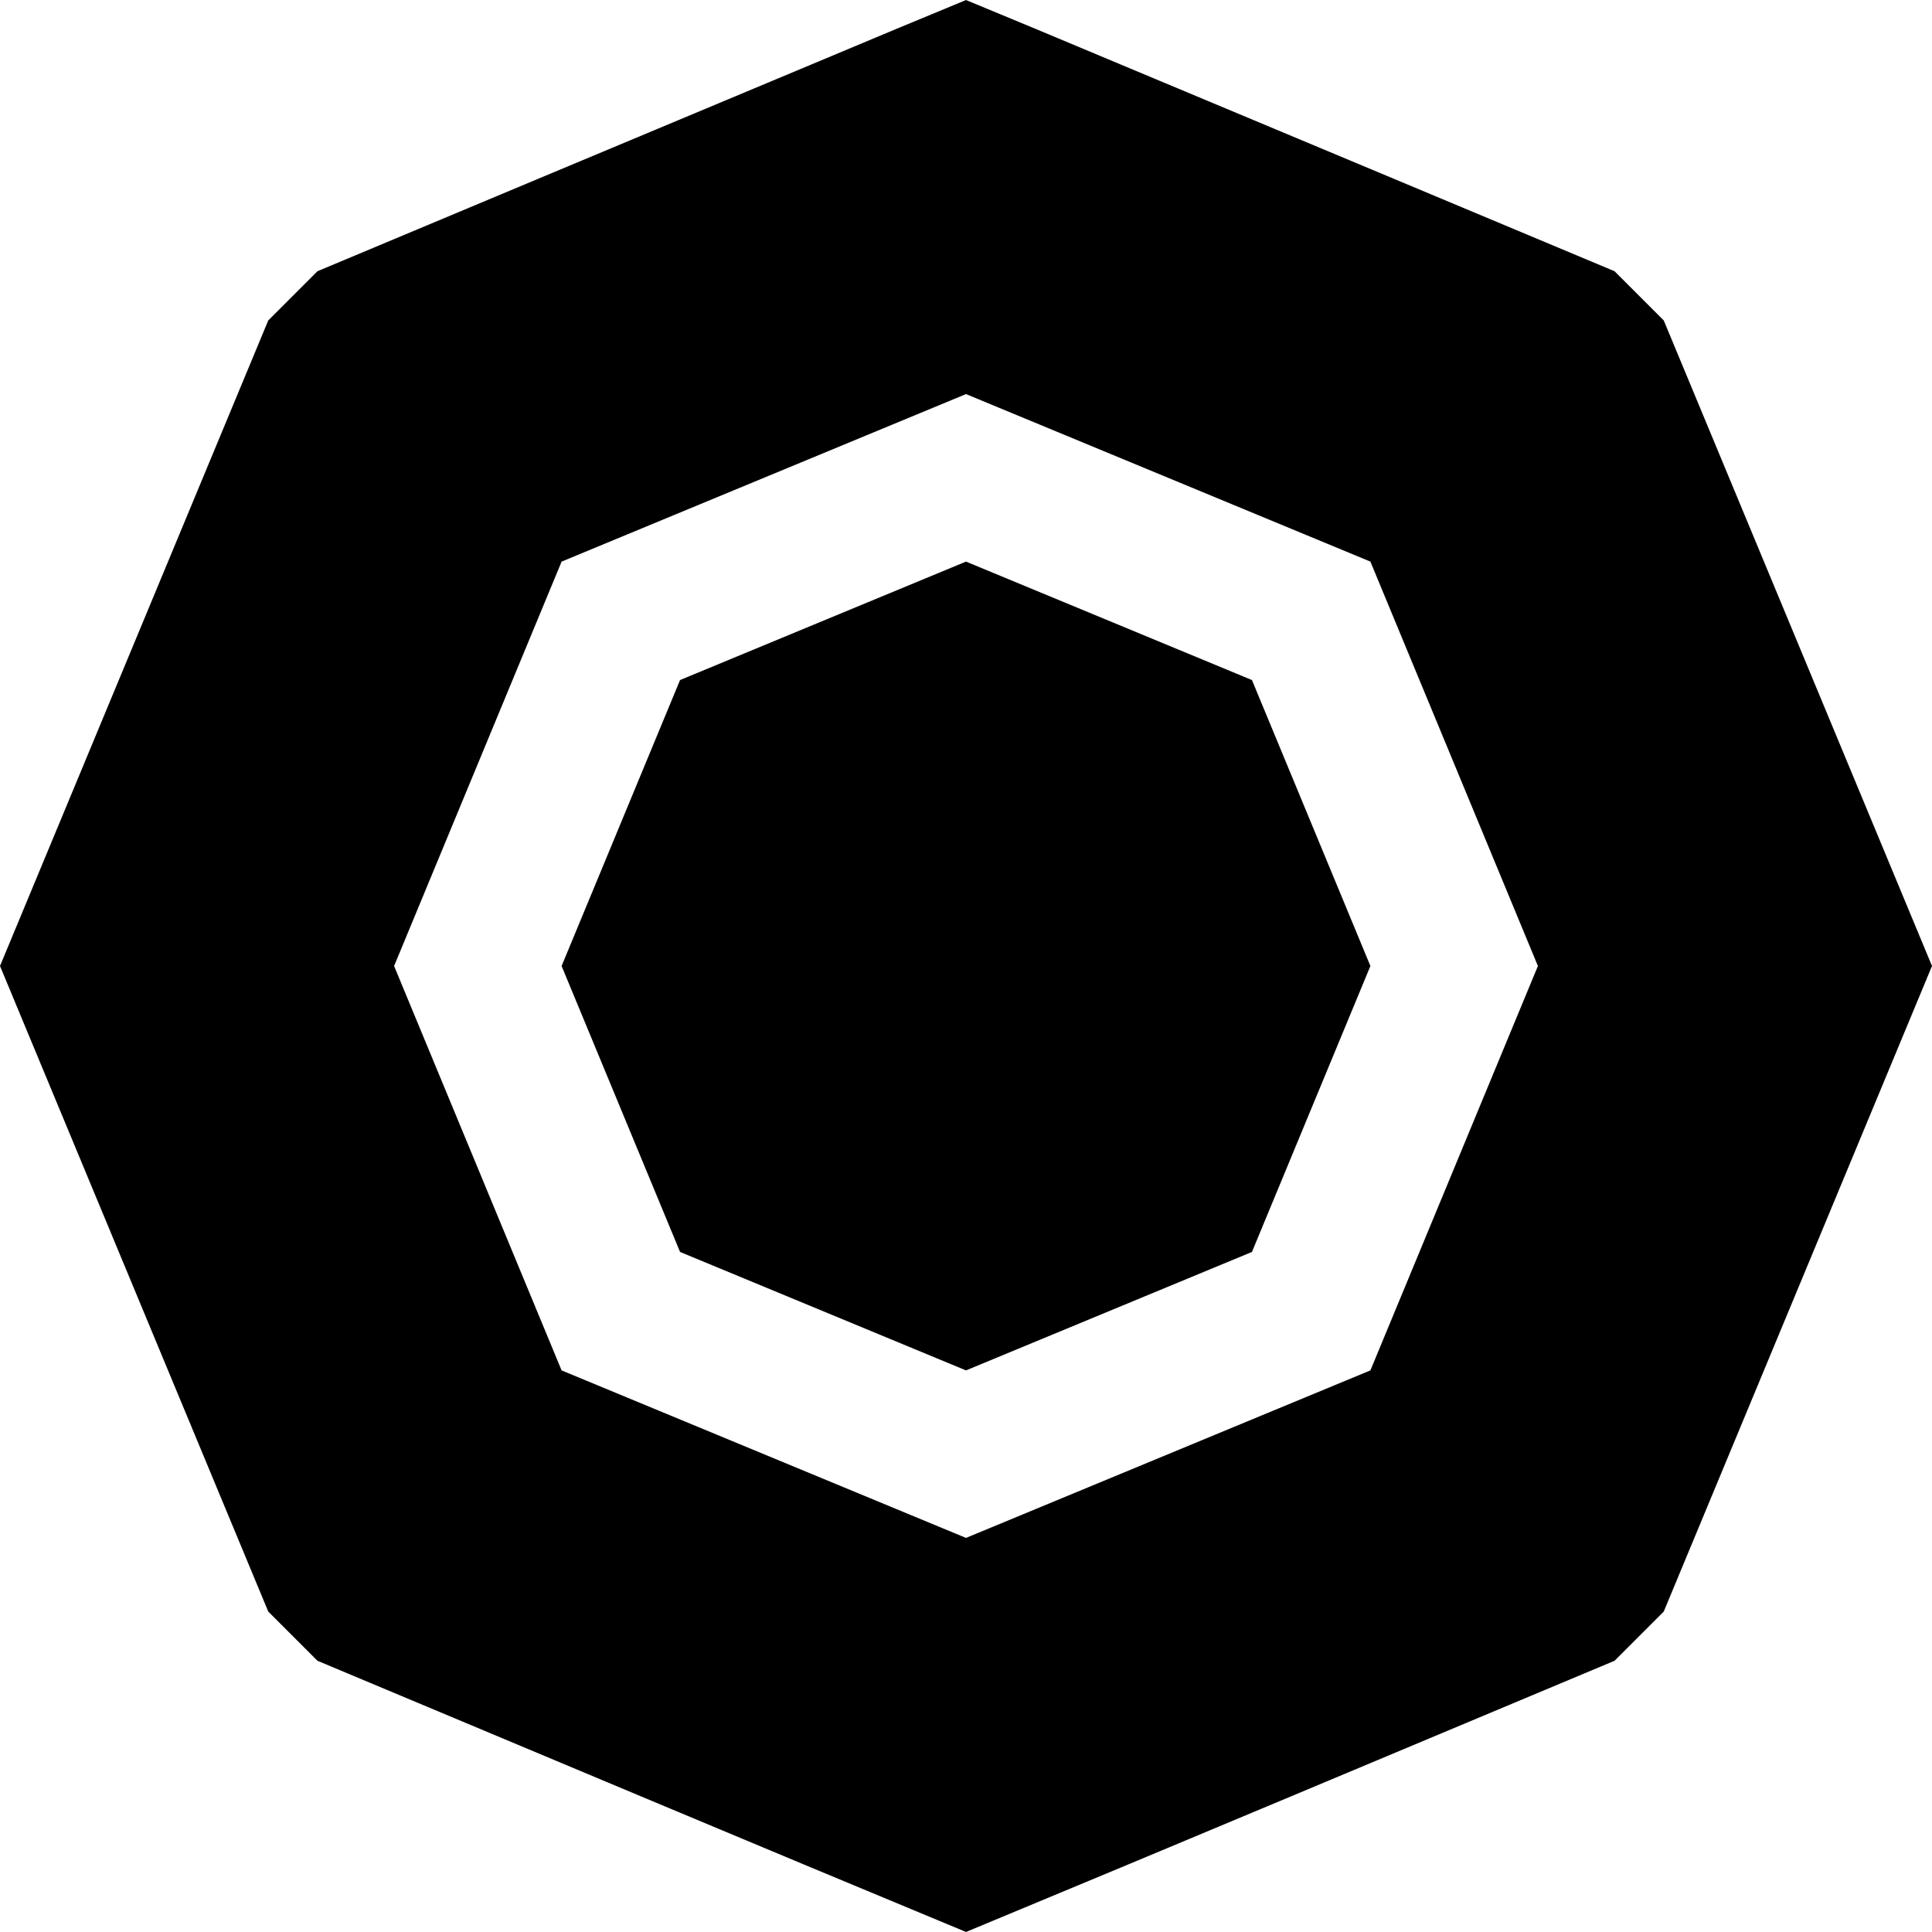
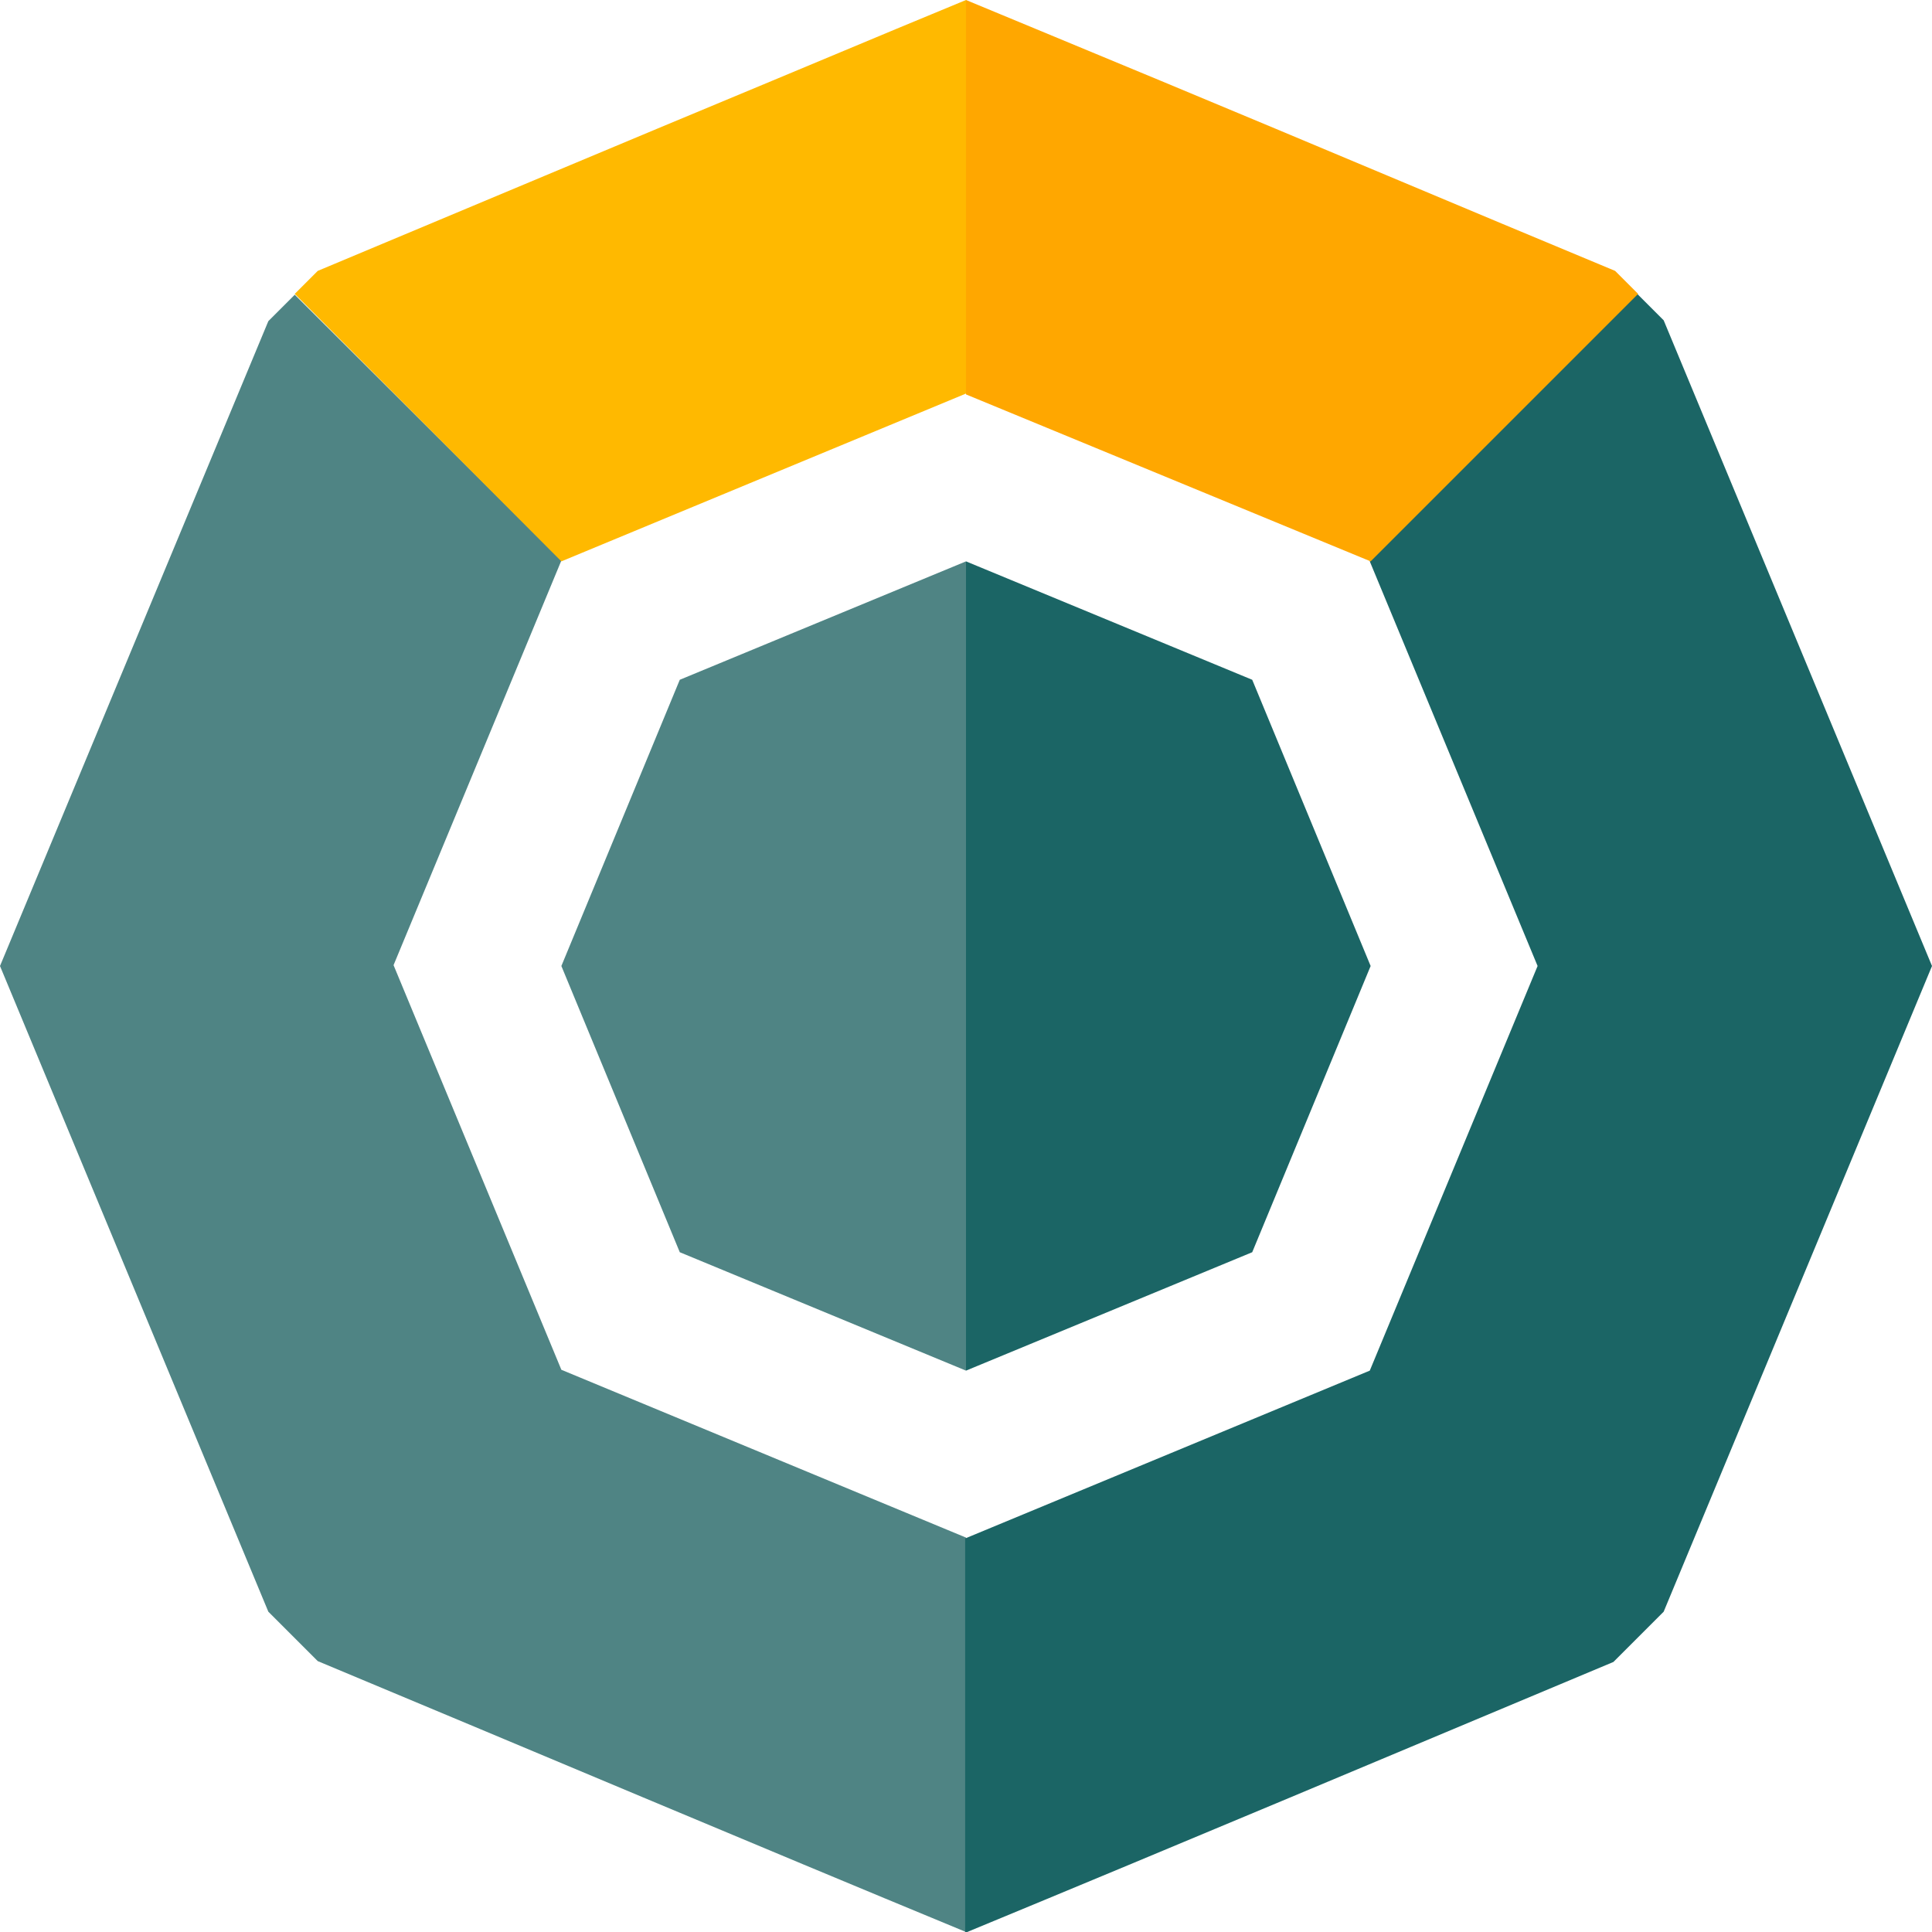
- <svg xmlns="http://www.w3.org/2000/svg" viewBox="0 0 226.8 226.8">
-   <path d="M195.309 37.615l-5.776-5.777c-17.77-7.438-35.536-14.89-53.312-22.316l-14.66-6.136-4.06-1.682-4.101-1.7-4.102 1.7-4.059 1.682L90.58 9.523c-17.776 7.426-35.543 14.878-53.312 22.316l-5.777 5.777L0 113.399l31.491 75.784 5.777 5.777c25.373 10.621 50.725 21.299 76.133 31.836 25.408-10.537 50.759-21.215 76.132-31.836l5.776-5.777 31.491-75.784-31.491-75.784zm-34.436 123.257L113.4 180.537l-47.473-19.664L46.263 113.4l19.664-47.472L113.4 46.262l47.472 19.665 19.665 47.472-19.664 47.473z" />
-   <path d="M113.4 65.927L79.832 79.832 65.927 113.4l13.905 33.567 33.568 13.906 33.568-13.906 13.905-33.567-13.905-33.568z" />
+ <svg xmlns="http://www.w3.org/2000/svg" version="1.1" id="Layer_1" x="0px" y="0px" viewBox="0 0 226.8 226.8" style="enable-background:new 0 0 226.8 226.8;" xml:space="preserve">
+   <style type="text/css">
+ 	.st0{fill:none;}
+ 	.st1{fill:#4F8484;}
+ 	.st2{fill:#FFB900;}
+ 	.st3{fill:#1B6565;}
+ 	.st4{fill:#FFA700;}
+ </style>
+   <g>
+     <polygon class="st0" points="113.4,113.4 113.4,65.9 113.4,113.4  " />
+     <polygon class="st0" points="113.4,65.9 113.4,46.3 65.9,65.9 65.9,65.9 113.4,113.4  " />
+     <polygon class="st0" points="113.4,113.4 65.9,65.9 46.3,113.4 65.9,160.9 113.4,180.5 113.4,180.5 113.4,113.4  " />
+     <path class="st1" d="M113.4,180.5l-47.5-19.7l-19.7-47.5l19.7-47.5L34.6,34.6l-3.1,3.1L0,113.4l31.5,75.8l5.8,5.8   c25.4,10.6,50.7,21.3,76.1,31.8L113.4,180.5L113.4,180.5z" />
+     <path class="st2" d="M65.9,65.9l47.5-19.7V0l-4.1,1.7l-4.1,1.7L90.6,9.5C72.8,16.9,55,24.4,37.3,31.8l-2.7,2.7L65.9,65.9L65.9,65.9   z" />
+     <path class="st3" d="M195.3,189.2l31.5-75.8l-31.5-75.8l-3.1-3.1l-31.4,31.4l19.7,47.5l-19.7,47.5h0l-47.5,19.7l0,46.3   c25.4-10.5,50.8-21.2,76.1-31.8L195.3,189.2z" />
+     <path class="st4" d="M160.9,65.9L160.9,65.9l31.4-31.4l-2.7-2.7c-17.8-7.4-35.5-14.9-53.3-22.3l-14.7-6.1l-4.1-1.7L113.4,0v46.3   L160.9,65.9z" />
+   </g>
+   <g>
+     <polygon class="st1" points="79.8,79.8 65.9,113.4 79.8,147 113.4,160.9 113.4,65.9  " />
+     <polygon class="st3" points="160.9,113.4 147,79.8 113.4,65.9 113.4,160.9 147,147  " />
+   </g>
</svg>
